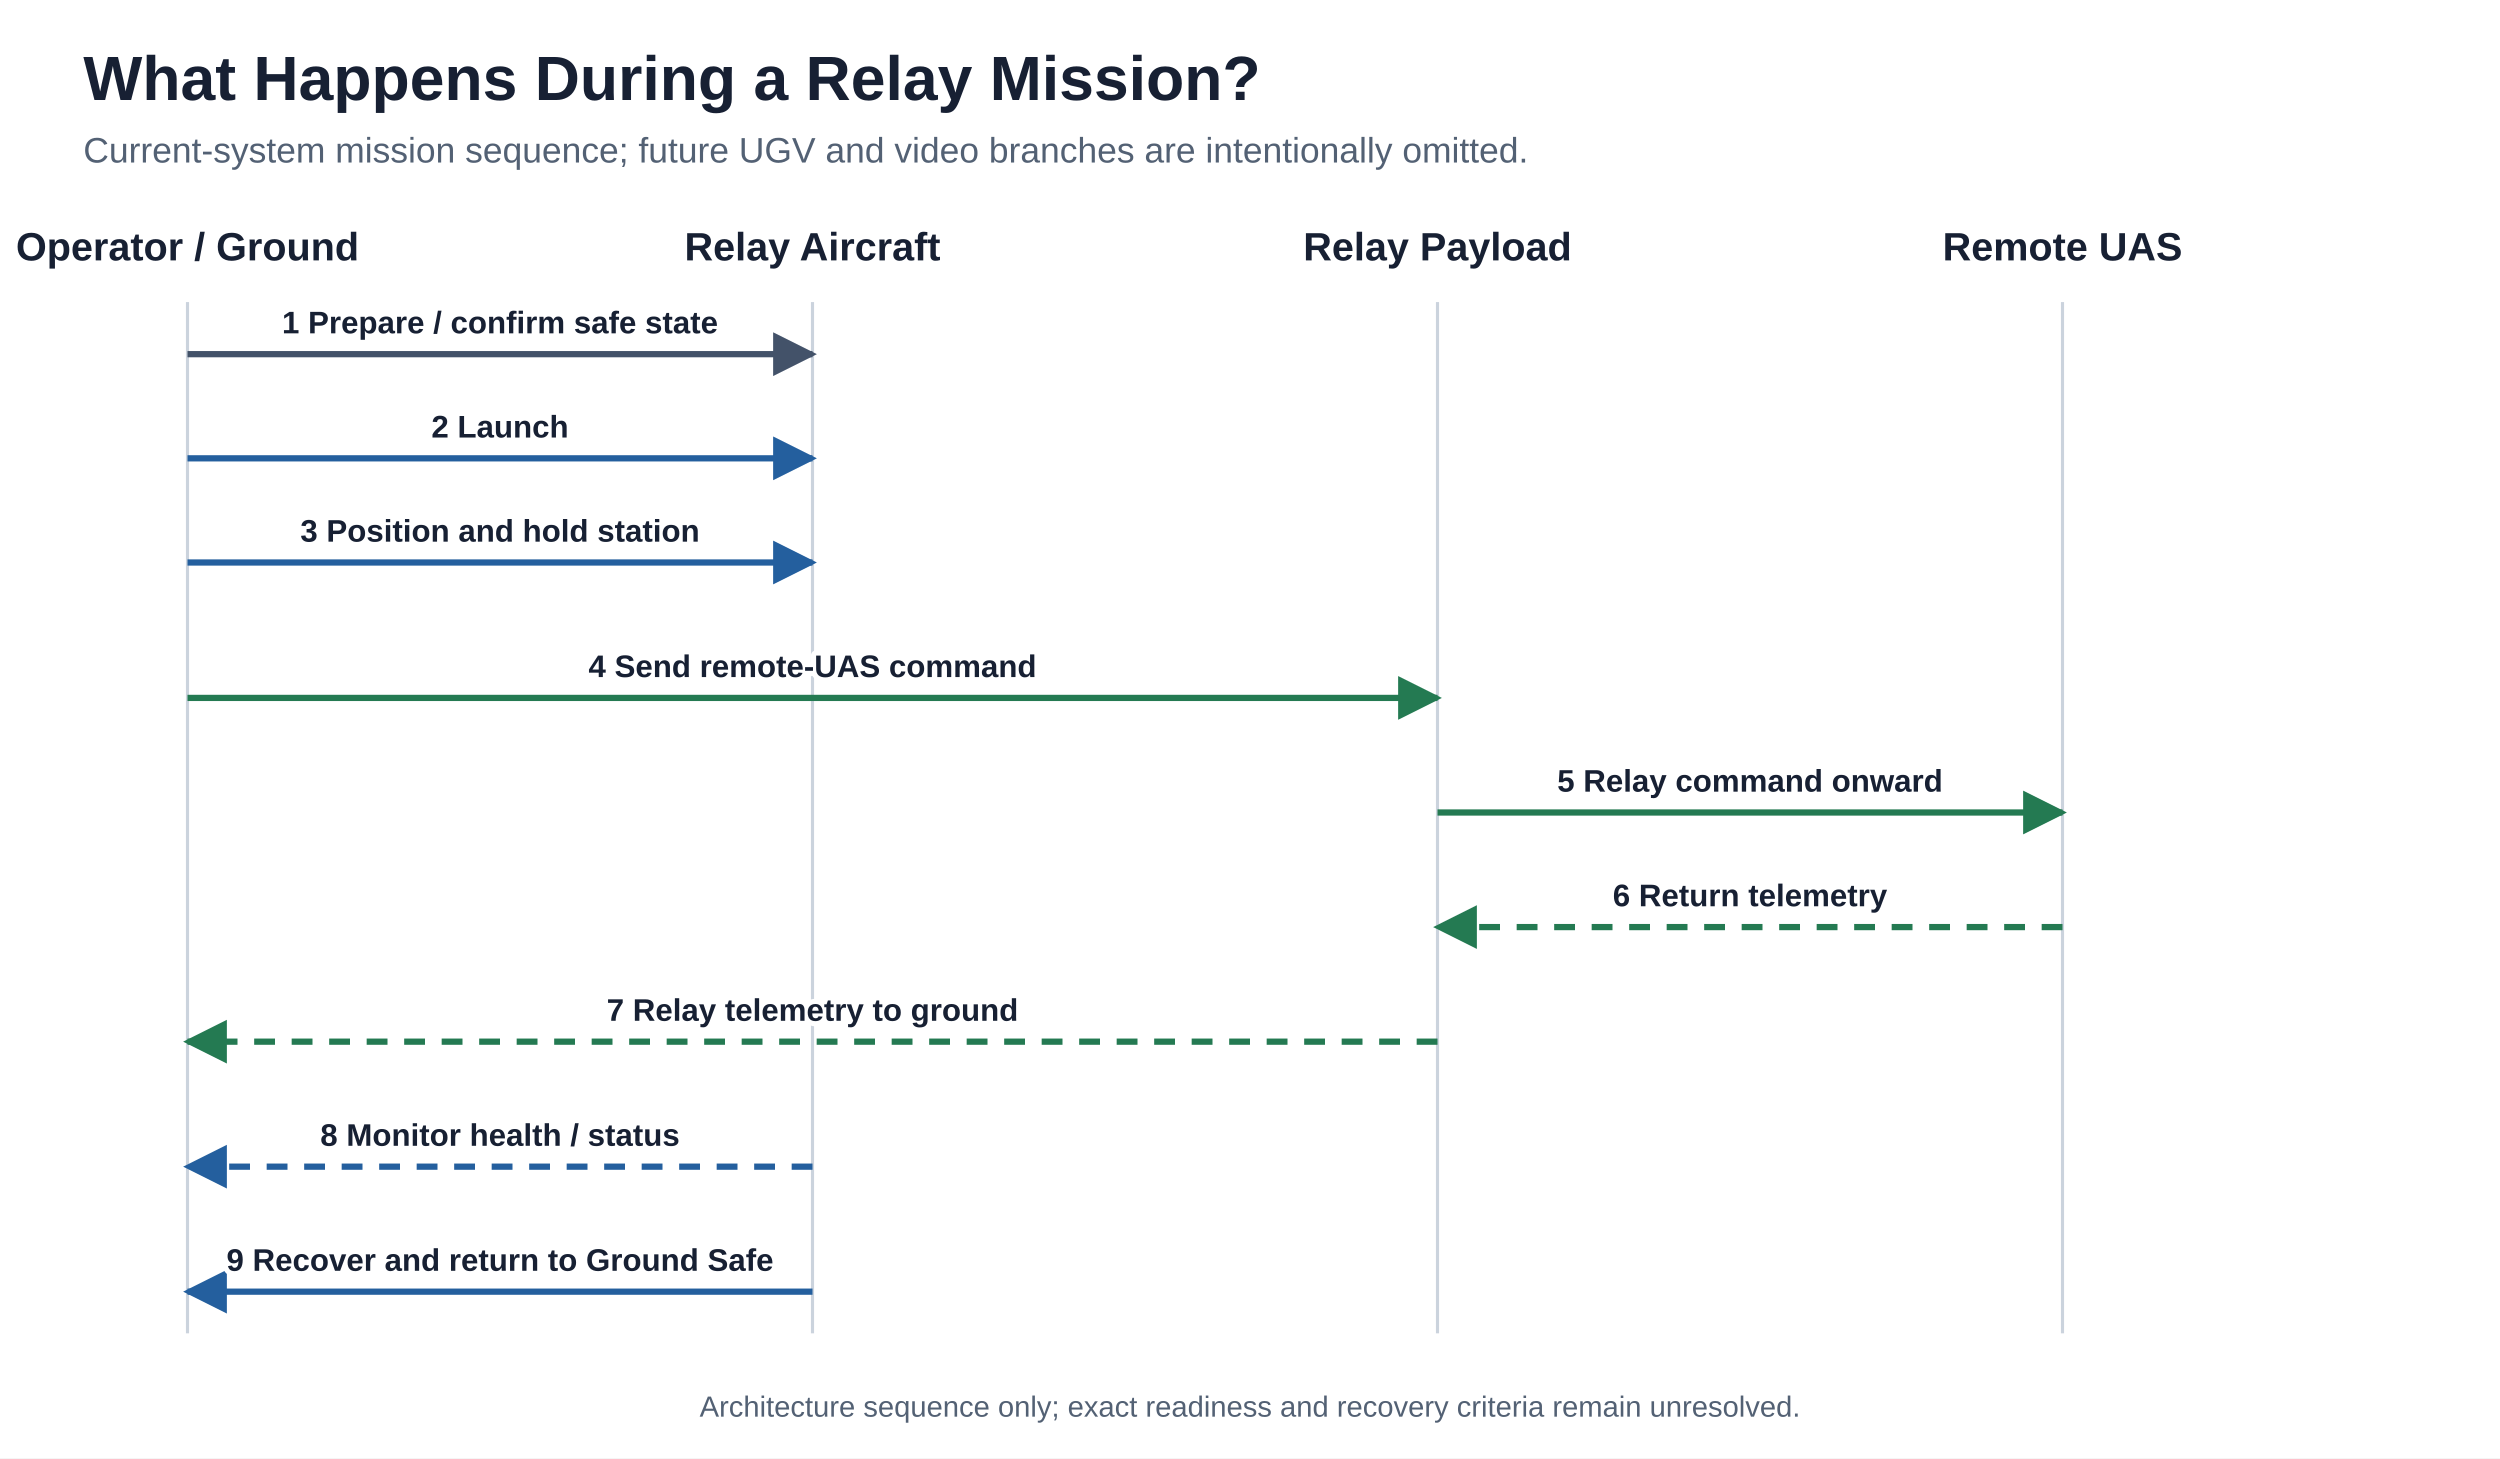
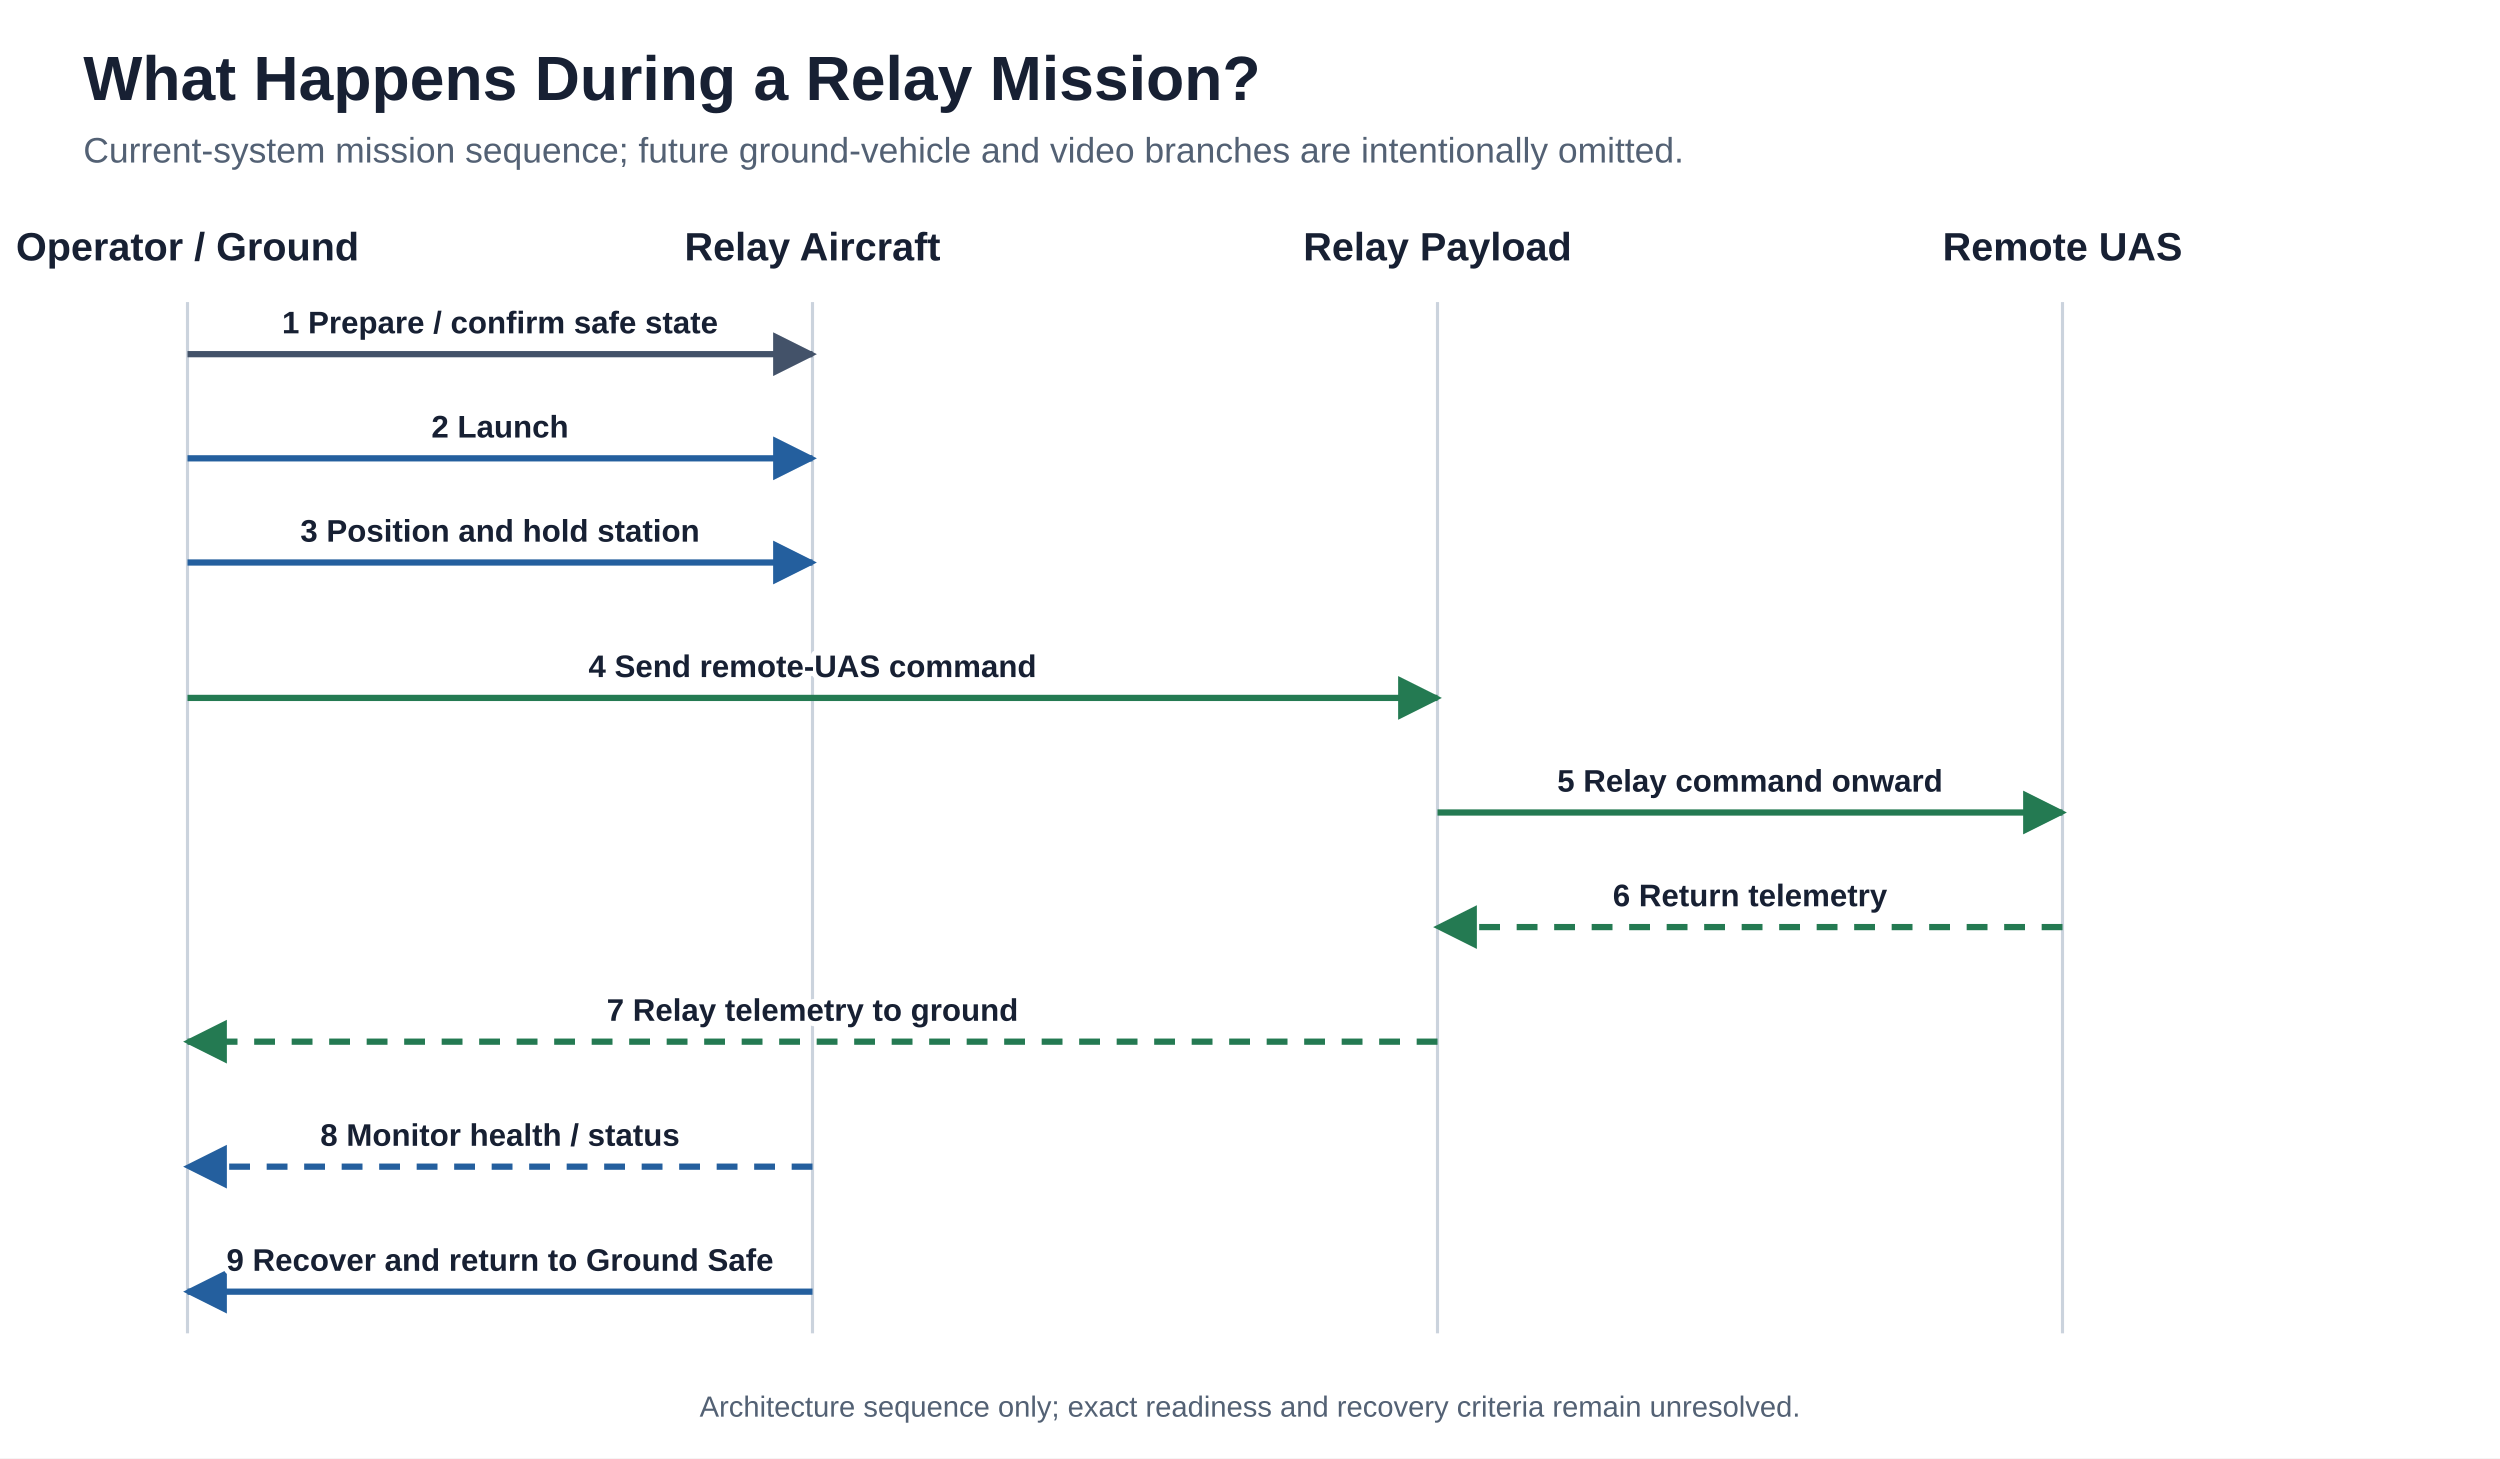
<svg xmlns="http://www.w3.org/2000/svg" width="1200" height="700" viewBox="0 0 1200 700" role="img" aria-labelledby="title desc">
  <defs>
    <marker id="arrow-neutral" viewBox="0 0 10 10" refX="9" refY="5" markerWidth="7" markerHeight="7" orient="auto-start-reverse">
      <path d="M 0 0 L 10 5 L 0 10 z" fill="#435269" />
    </marker>
    <marker id="arrow-blue" viewBox="0 0 10 10" refX="9" refY="5" markerWidth="7" markerHeight="7" orient="auto-start-reverse">
      <path d="M 0 0 L 10 5 L 0 10 z" fill="#245f9e" />
    </marker>
    <marker id="arrow-green" viewBox="0 0 10 10" refX="9" refY="5" markerWidth="7" markerHeight="7" orient="auto-start-reverse">
      <path d="M 0 0 L 10 5 L 0 10 z" fill="#247a52" />
    </marker>
    <marker id="arrow-amber" viewBox="0 0 10 10" refX="9" refY="5" markerWidth="7" markerHeight="7" orient="auto-start-reverse">
      <path d="M 0 0 L 10 5 L 0 10 z" fill="#9a6700" />
    </marker>
  </defs>
  <style>
  text { font-family: Arial, Helvetica, sans-serif; fill: #172033; }
  .title { font-size: 30px; font-weight: 700; }
  .subtitle { font-size: 17px; fill: #536174; }
  .section { font-size: 19px; font-weight: 700; }
  .box-title { font-size: 19px; font-weight: 700; }
  .body { font-size: 16px; }
  .small { font-size: 14px; fill: #536174; }
  .edge-label { font-size: 15px; font-weight: 700; paint-order: stroke; stroke: #ffffff; stroke-width: 5px; stroke-linejoin: round; }
  .box { stroke: #435269; stroke-width: 2; fill: #f5f7fa; }
  .box.blue { fill: #e9f2ff; stroke: #245f9e; }
  .box.green { fill: #eaf7f0; stroke: #247a52; }
  .box.amber { fill: #fff4d6; stroke: #9a6700; }
  .box.red { fill: #fdecec; stroke: #b42318; }
  .box.white { fill: #ffffff; }
  .box.future { fill: #ffffff; stroke: #6b7280; stroke-dasharray: 9 7; }
+   .platform { fill: #f4f7fb; stroke: #26364d; stroke-width: 2.5; }
+   .chip { fill: #ffffff; stroke: #8a97a8; stroke-width: 1.5; }
+   .chip.blue { fill: #e9f2ff; stroke: #245f9e; }
+   .chip-title { font-size: 15px; font-weight: 700; }
+   .payload-black { fill: #26364d; stroke: #172033; stroke-width: 3; }
+   .payload-title { font-size: 20px; font-weight: 700; fill: #ffffff; }
+   .payload-body { font-size: 15px; fill: #eef3f8; }
+   .current-zone { fill: #f2f7ff; stroke: #245f9e; stroke-width: 2.5; }
  .boundary { fill: #ffffff; stroke: #26364d; stroke-width: 3; }
  .group { fill: #f8fafc; stroke: #8a97a8; stroke-width: 1.5; }
  .arrow { stroke: #435269; stroke-width: 3; fill: none; }
  .arrow.blue { stroke: #245f9e; }
  .arrow.green { stroke: #247a52; }
  .arrow.amber { stroke: #9a6700; }
  .arrow.dashed { stroke-dasharray: 10 8; }
  .lane { stroke: #cbd3dd; stroke-width: 1.5; }
  .divider { stroke: #8a97a8; stroke-width: 2; stroke-dasharray: 8 7; }
</style>
  <rect width="1200" height="700" fill="#ffffff" />
  <text x="40" y="48" class="title" text-anchor="start">
    <tspan x="40" dy="0">What Happens During a Relay Mission?</tspan>
  </text>
  <text x="40" y="78" class="subtitle" text-anchor="start">
-     <tspan x="40" dy="0">Current-system mission sequence; future UGV and video branches are intentionally omitted.</tspan>
+     <tspan x="40" dy="0">Current-system mission sequence; future ground-vehicle and video branches are intentionally omitted.</tspan>
  </text>
  <text x="90" y="125" class="section" text-anchor="middle">
    <tspan x="90" dy="0">Operator / Ground</tspan>
  </text>
  <line x1="90" y1="145" x2="90" y2="640" class="lane" />
  <text x="390" y="125" class="section" text-anchor="middle">
    <tspan x="390" dy="0">Relay Aircraft</tspan>
  </text>
  <line x1="390" y1="145" x2="390" y2="640" class="lane" />
  <text x="690" y="125" class="section" text-anchor="middle">
    <tspan x="690" dy="0">Relay Payload</tspan>
  </text>
  <line x1="690" y1="145" x2="690" y2="640" class="lane" />
  <text x="990" y="125" class="section" text-anchor="middle">
    <tspan x="990" dy="0">Remote UAS</tspan>
  </text>
  <line x1="990" y1="145" x2="990" y2="640" class="lane" />
  <line x1="90" y1="170" x2="390" y2="170" class="arrow neutral" marker-end="url(#arrow-neutral)" />
  <text x="240.0" y="160" class="edge-label" text-anchor="middle">1  Prepare / confirm safe state</text>
  <line x1="90" y1="220" x2="390" y2="220" class="arrow blue" marker-end="url(#arrow-blue)" />
  <text x="240.0" y="210" class="edge-label" text-anchor="middle">2  Launch</text>
  <line x1="90" y1="270" x2="390" y2="270" class="arrow blue" marker-end="url(#arrow-blue)" />
  <text x="240.0" y="260" class="edge-label" text-anchor="middle">3  Position and hold station</text>
  <line x1="90" y1="335" x2="690" y2="335" class="arrow green" marker-end="url(#arrow-green)" />
  <text x="390.0" y="325" class="edge-label" text-anchor="middle">4  Send remote-UAS command</text>
  <line x1="690" y1="390" x2="990" y2="390" class="arrow green" marker-end="url(#arrow-green)" />
  <text x="840.0" y="380" class="edge-label" text-anchor="middle">5  Relay command onward</text>
  <line x1="990" y1="445" x2="690" y2="445" class="arrow green dashed" marker-end="url(#arrow-green)" />
  <text x="840.0" y="435" class="edge-label" text-anchor="middle">6  Return telemetry</text>
  <line x1="690" y1="500" x2="90" y2="500" class="arrow green dashed" marker-end="url(#arrow-green)" />
  <text x="390.0" y="490" class="edge-label" text-anchor="middle">7  Relay telemetry to ground</text>
  <line x1="390" y1="560" x2="90" y2="560" class="arrow blue dashed" marker-end="url(#arrow-blue)" />
  <text x="240.0" y="550" class="edge-label" text-anchor="middle">8  Monitor health / status</text>
  <line x1="390" y1="620" x2="90" y2="620" class="arrow blue" marker-end="url(#arrow-blue)" />
  <text x="240.0" y="610" class="edge-label" text-anchor="middle">9  Recover and return to Ground Safe</text>
  <text x="600" y="680" class="small" text-anchor="middle">
    <tspan x="600" dy="0">Architecture sequence only; exact readiness and recovery criteria remain unresolved.</tspan>
  </text>
</svg>
